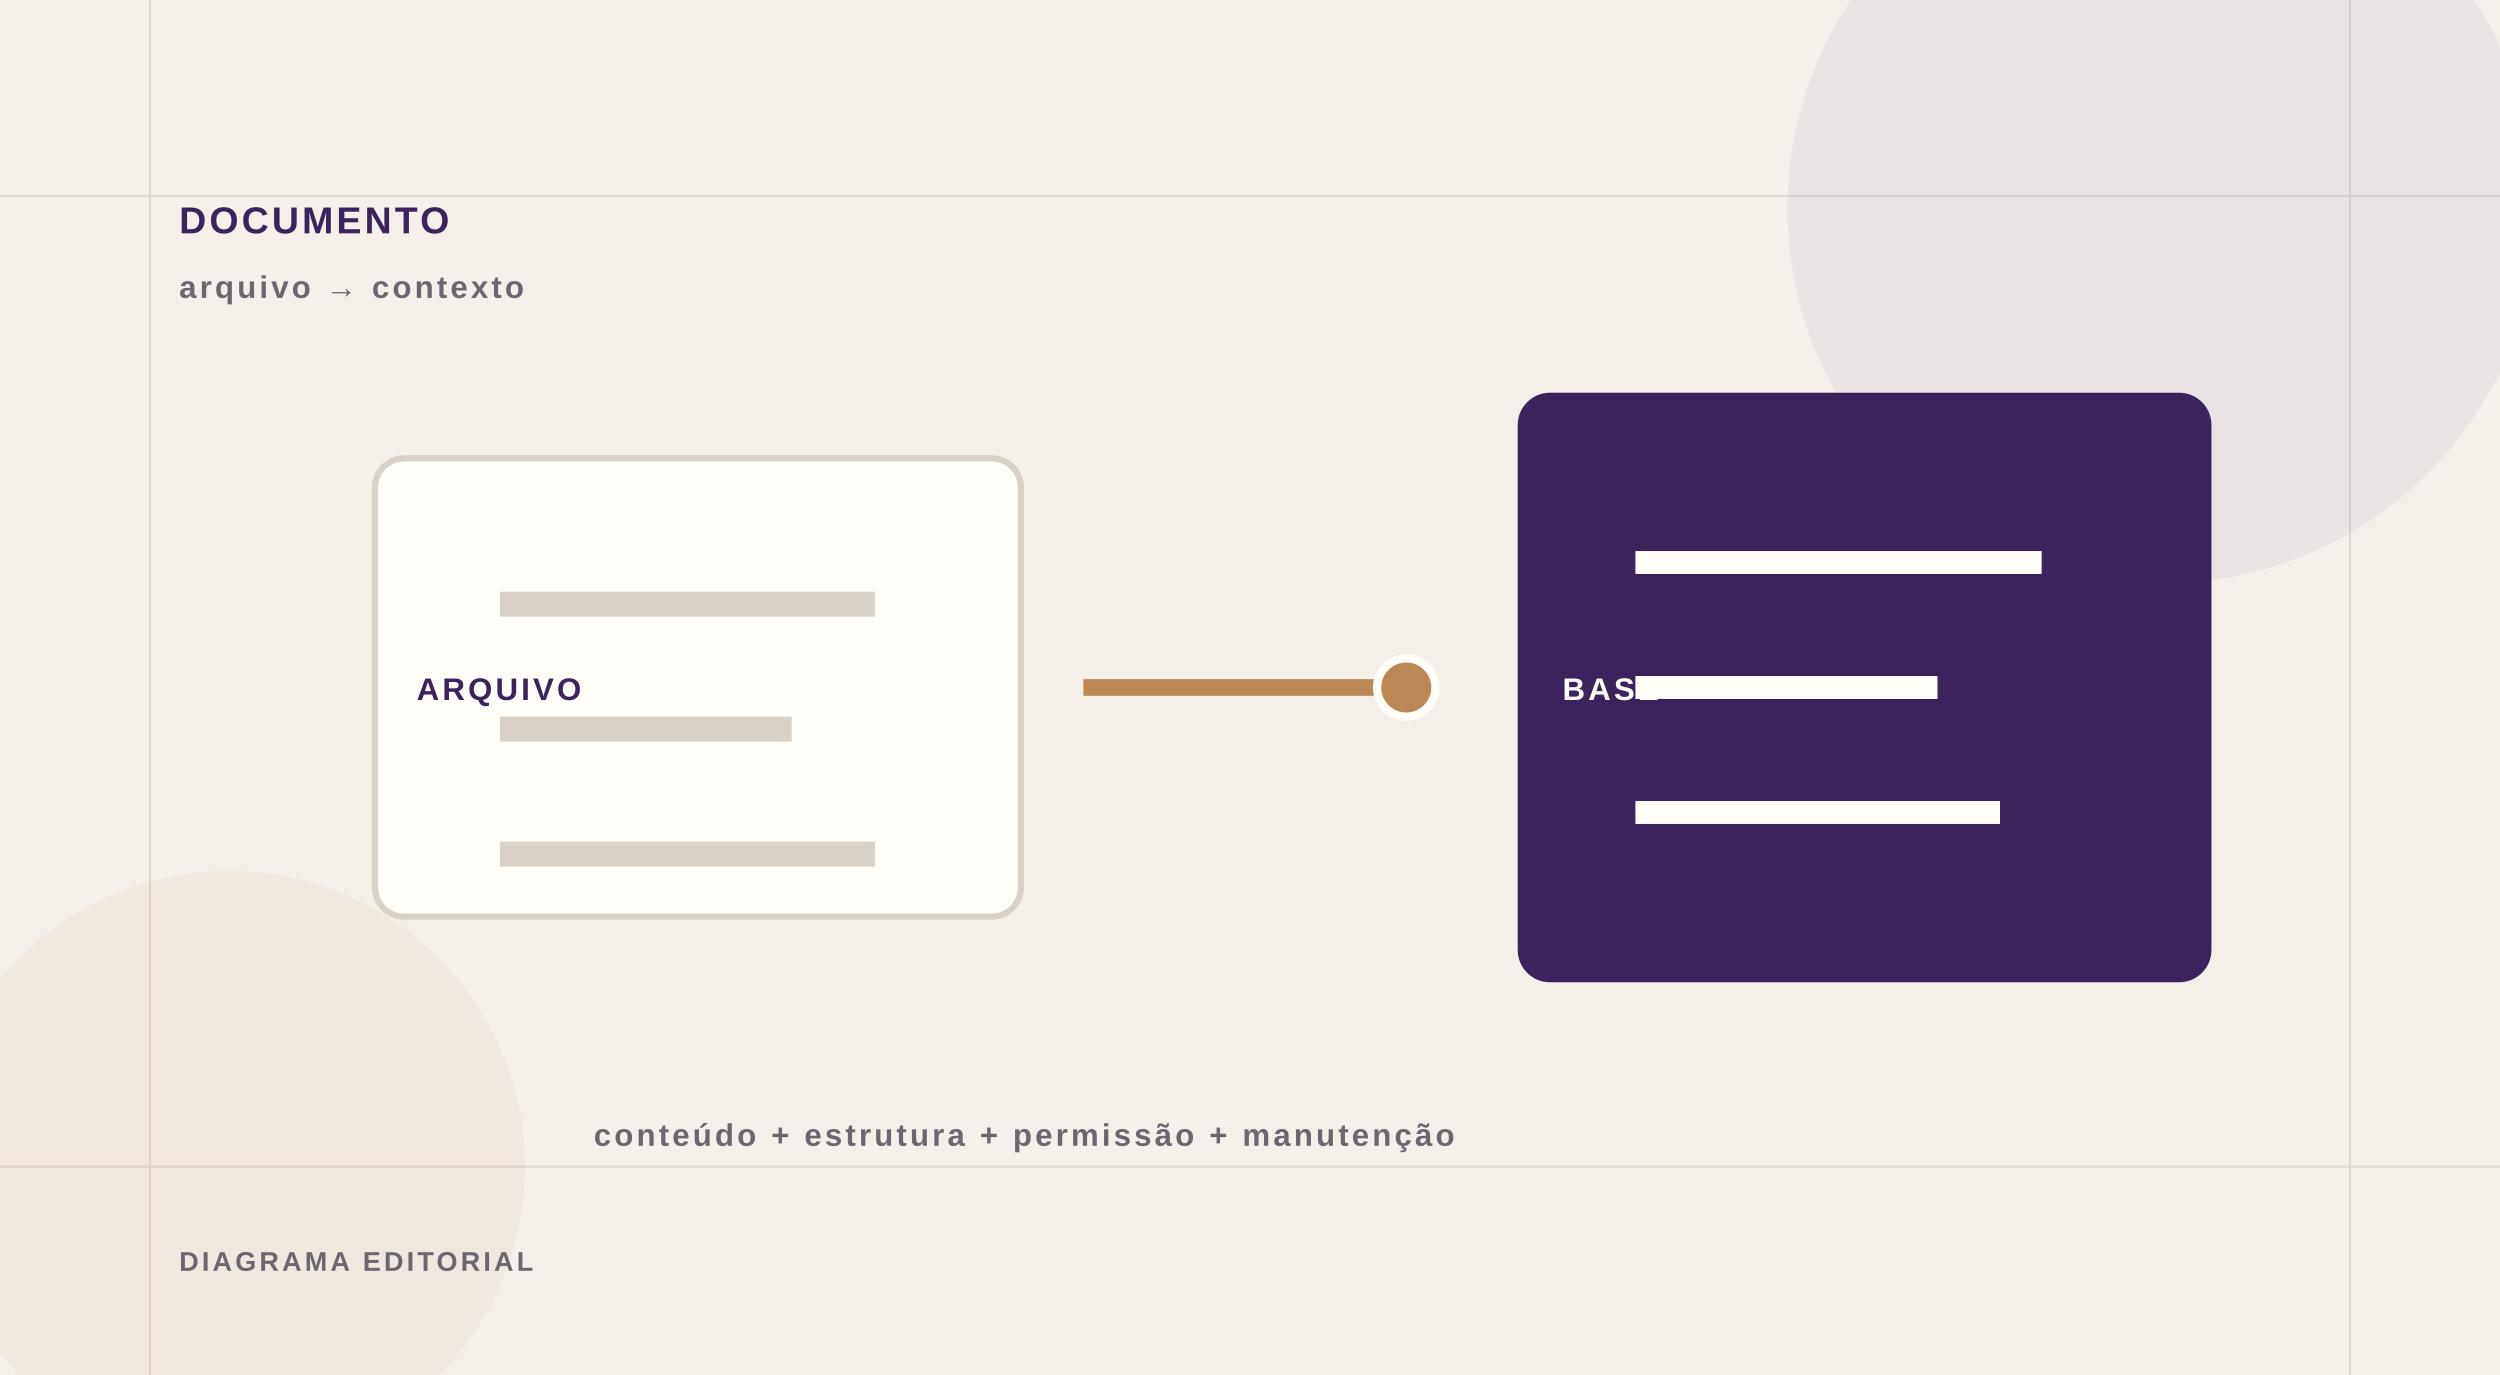
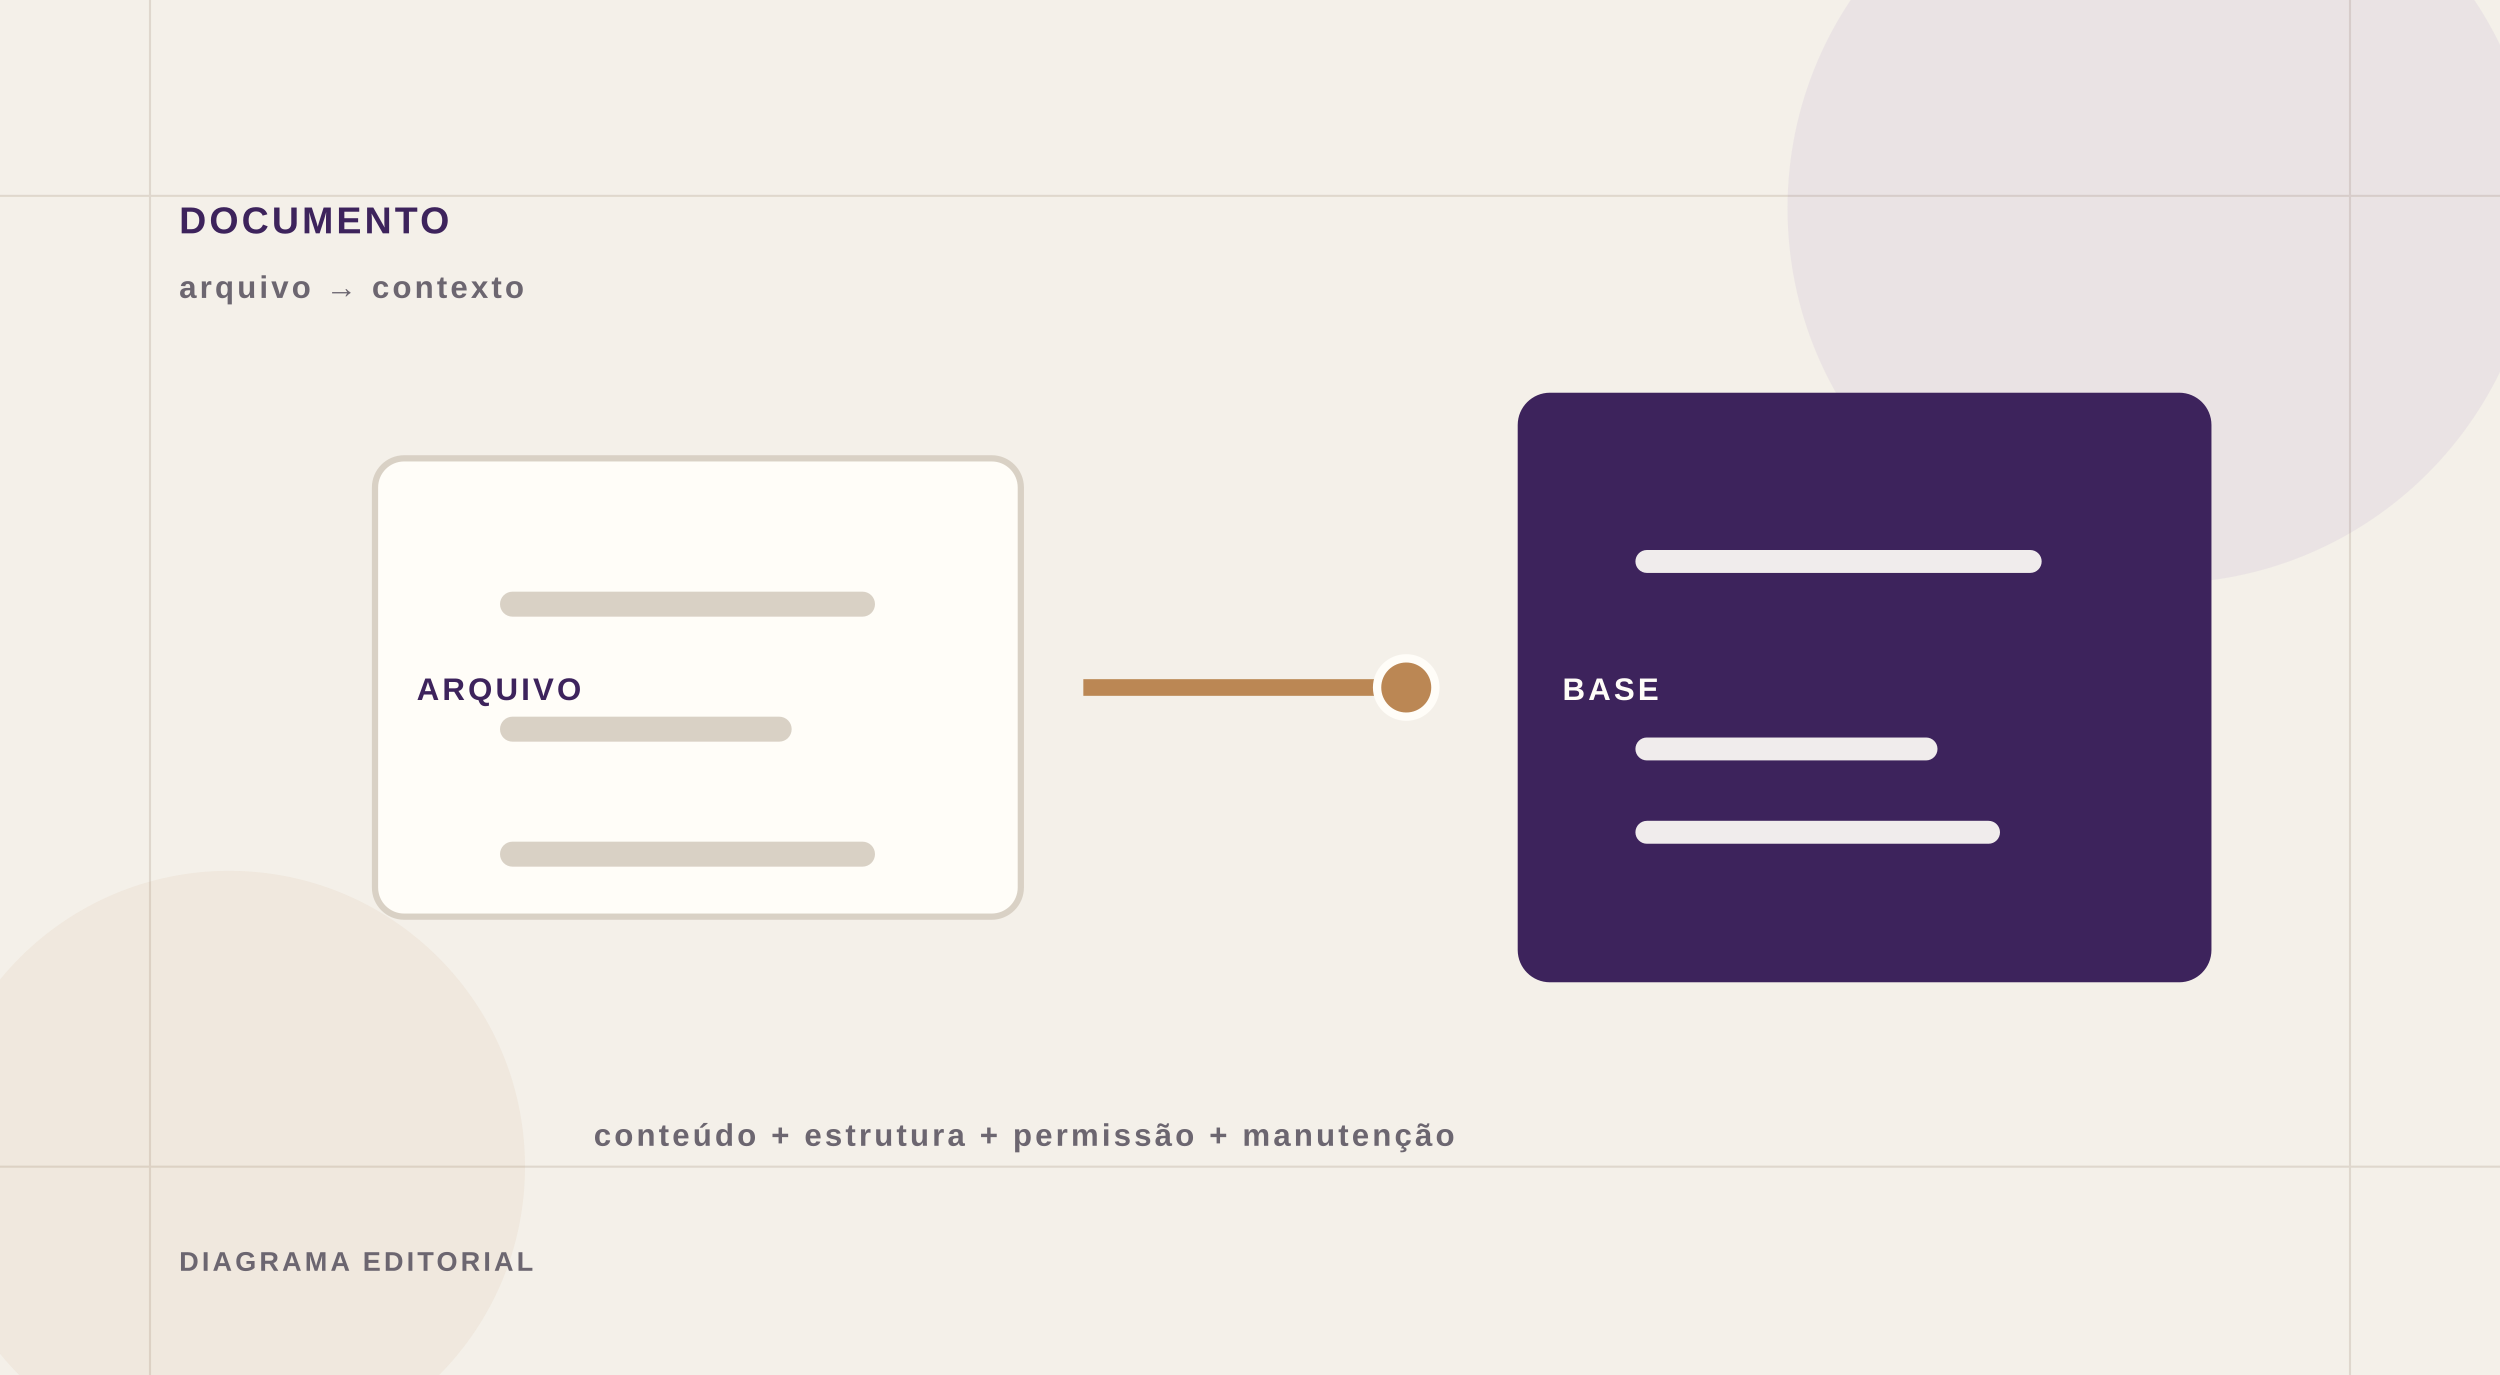
<svg xmlns="http://www.w3.org/2000/svg" viewBox="0 0 1200 660" role="img" aria-labelledby="title desc">
  <rect width="1200" height="660" fill="#f4f0e9" />
  <path d="M0 94H1200M0 560H1200M72 0V660M1128 0V660" stroke="#d9d1c5" stroke-width="1" opacity=".8" />
  <circle cx="1038" cy="100" r="180" fill="#7652a8" opacity=".08" />
  <circle cx="110" cy="560" r="142" fill="#bb8754" opacity=".08" />
  <text x="86" y="112" fill="#3d235c" font-family="Arial, sans-serif" font-size="18" font-weight="800" letter-spacing="1.5">DOCUMENTO</text>
  <text x="86" y="143" fill="#6c6670" font-family="Arial, sans-serif" font-size="15" font-weight="650" letter-spacing="1.5">arquivo → contexto</text>
  <text x="86" y="610" fill="#6c6670" font-family="Arial, sans-serif" font-size="13" font-weight="800" letter-spacing="1.5">DIAGRAMA EDITORIAL</text>
  <rect x="180" y="220" width="310" height="220" rx="14" fill="#fffdf8" stroke="#d9d1c5" stroke-width="3" />
+   <rect x="240" y="284" width="180" height="12" rx="6" fill="#d9d1c5" />
+   <rect x="240" y="344" width="140" height="12" rx="6" fill="#d9d1c5" />
+   <rect x="240" y="404" width="180" height="12" rx="6" fill="#d9d1c5" />
  <text x="200" y="336" fill="#3d235c" font-family="Arial, sans-serif" font-size="15" font-weight="800" letter-spacing="1.5">ARQUIVO</text>
-   <path d="M240 290L420 290" stroke="#d9d1c5" stroke-width="12" fill="none" />
-   <path d="M240 350L380 350" stroke="#d9d1c5" stroke-width="12" fill="none" />
-   <path d="M240 410L420 410" stroke="#d9d1c5" stroke-width="12" fill="none" />
  <path d="M520 330L665 330" stroke="#bb8754" stroke-width="8" fill="none" />
  <circle cx="675" cy="330" r="14" fill="#bb8754" stroke="#fffdf8" stroke-width="4" />
  <rect x="730" y="190" width="330" height="280" rx="14" fill="#3d235c" stroke="#3d235c" stroke-width="3" />
+   <rect x="785" y="264" width="195" height="11" rx="5.5" fill="#fffdf8" opacity=".92" />
+   <rect x="785" y="354" width="145" height="11" rx="5.5" fill="#fffdf8" opacity=".92" />
+   <rect x="785" y="394" width="175" height="11" rx="5.5" fill="#fffdf8" opacity=".92" />
  <text x="750" y="336" fill="#fffdf8" font-family="Arial, sans-serif" font-size="15" font-weight="800" letter-spacing="1.5">BASE</text>
-   <path d="M785 270L980 270" stroke="#fffdf8" stroke-width="11" fill="none" />
-   <path d="M785 330L930 330" stroke="#fffdf8" stroke-width="11" fill="none" />
-   <path d="M785 390L960 390" stroke="#fffdf8" stroke-width="11" fill="none" />
  <text x="285" y="550" fill="#6c6670" font-family="Arial, sans-serif" font-size="15" font-weight="650" letter-spacing="1.5">conteúdo + estrutura + permissão + manutenção</text>
</svg>
